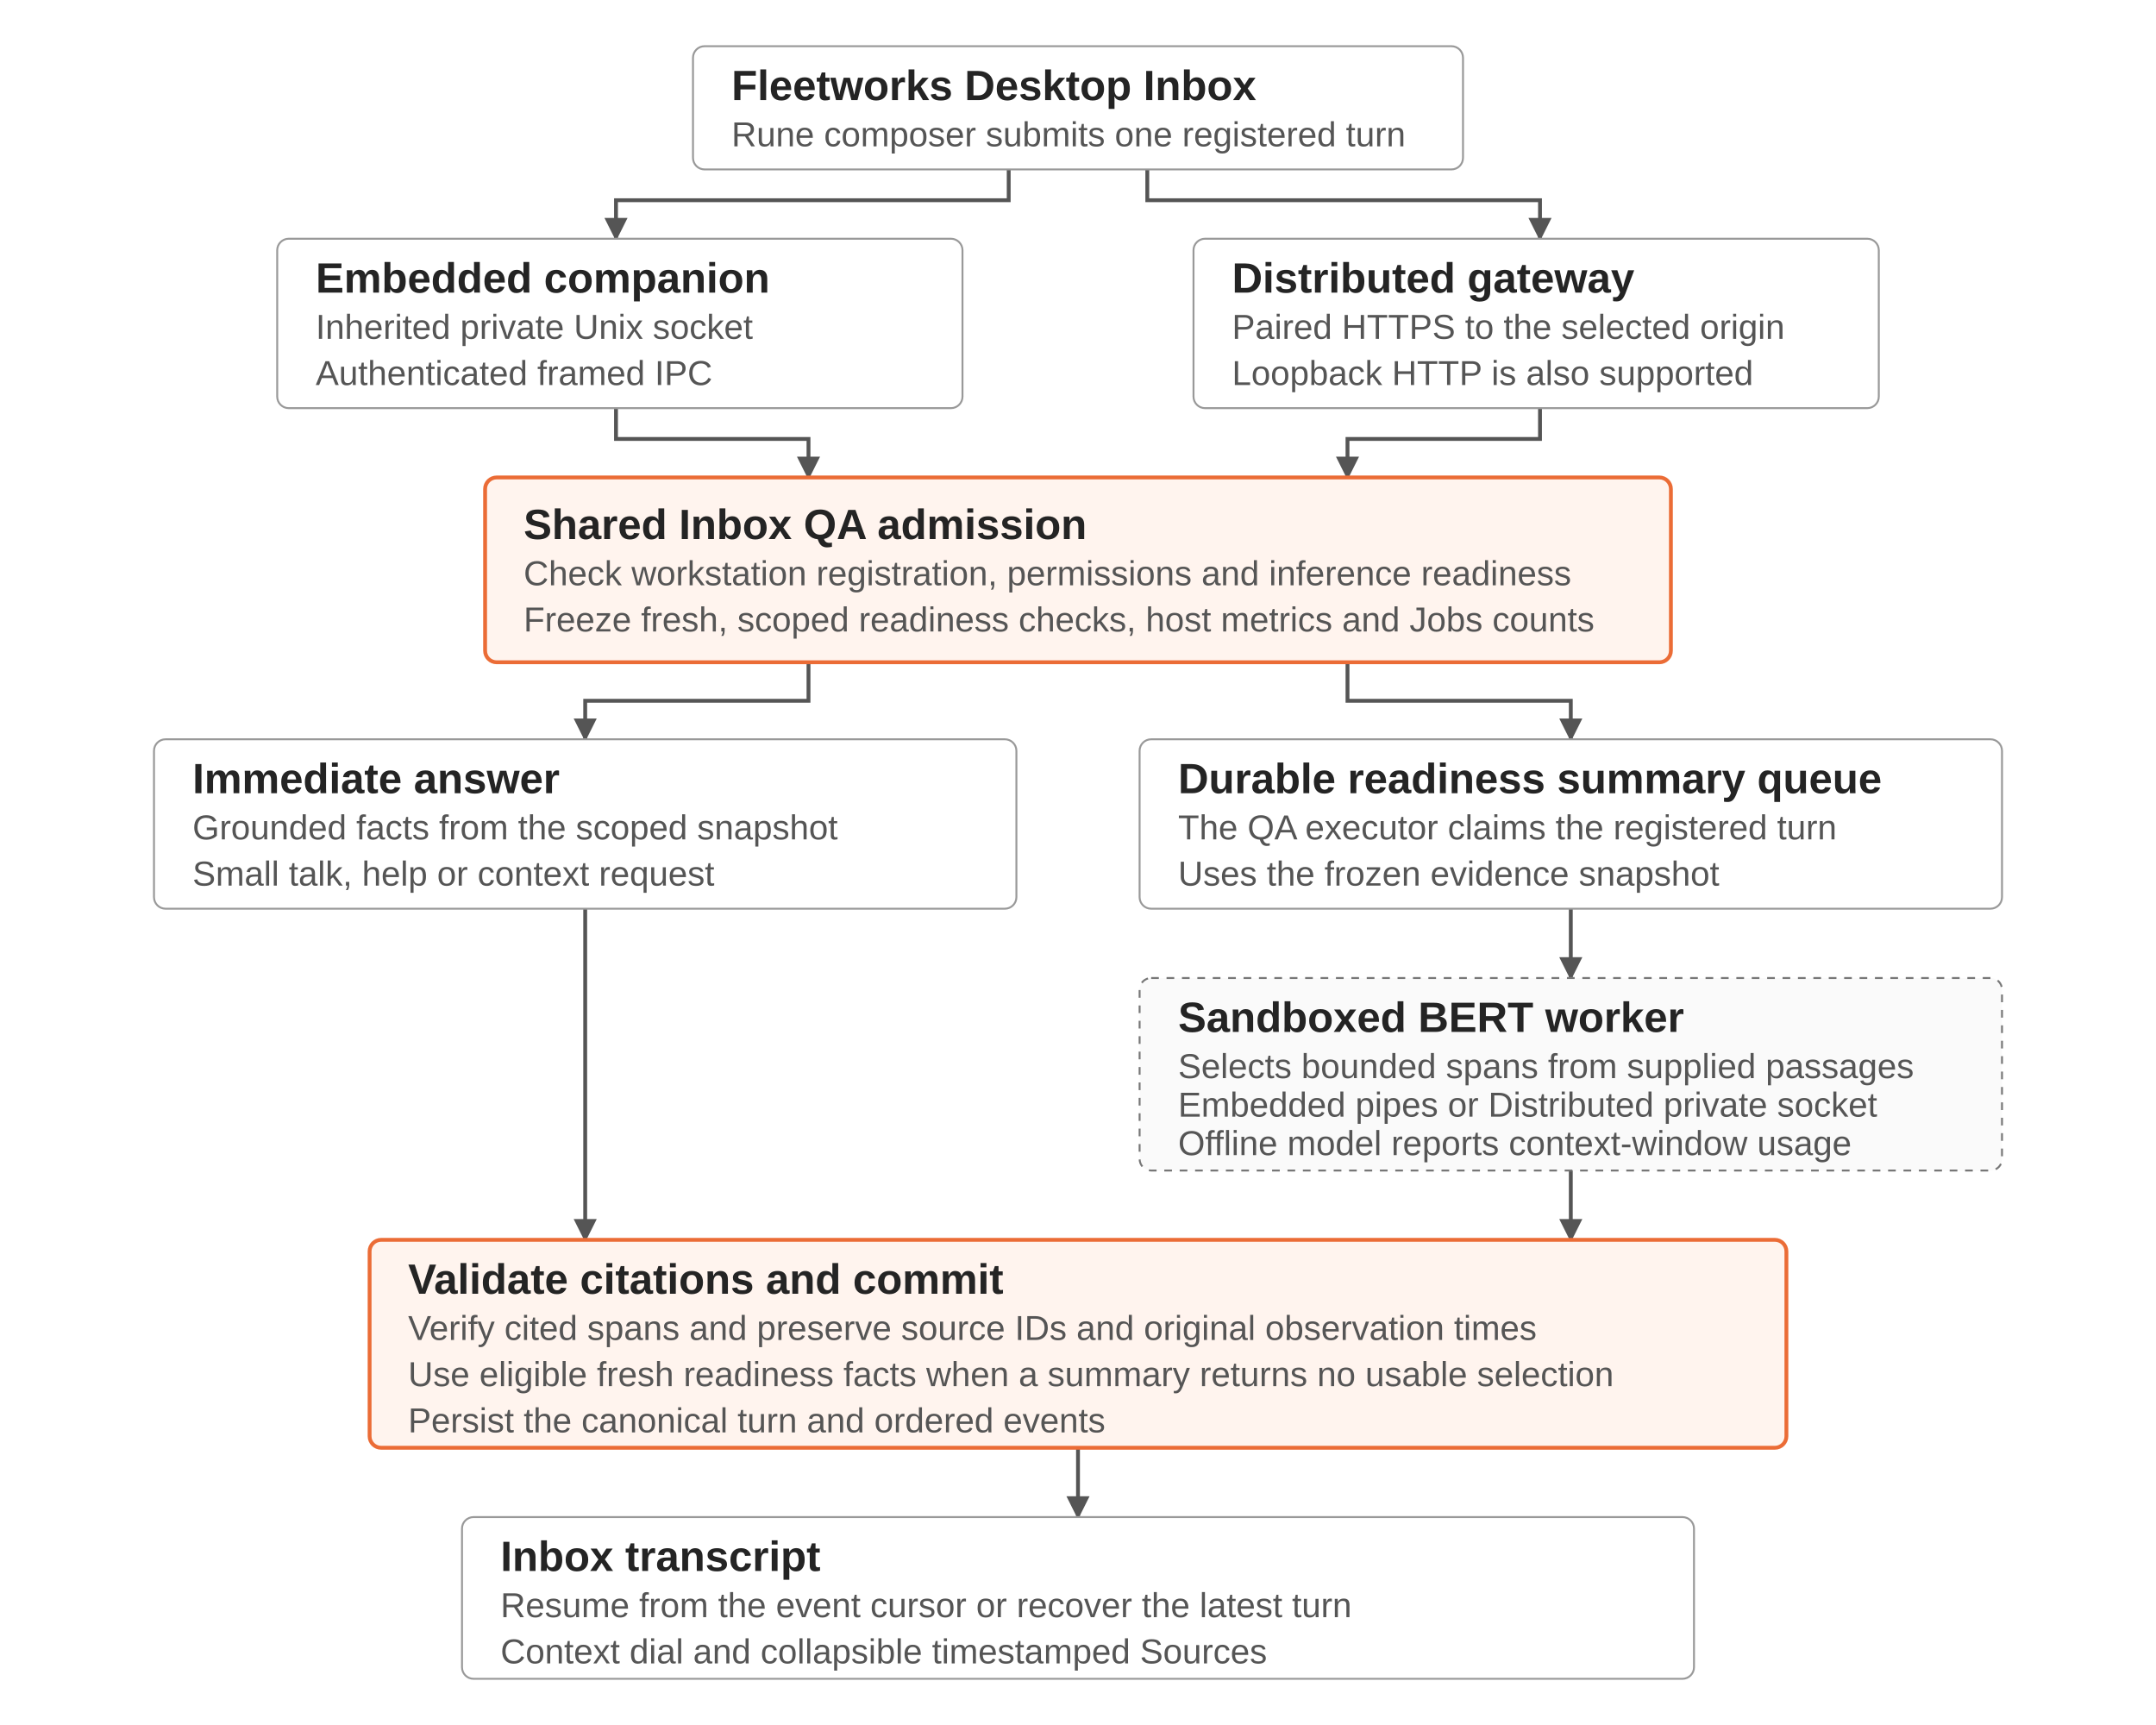
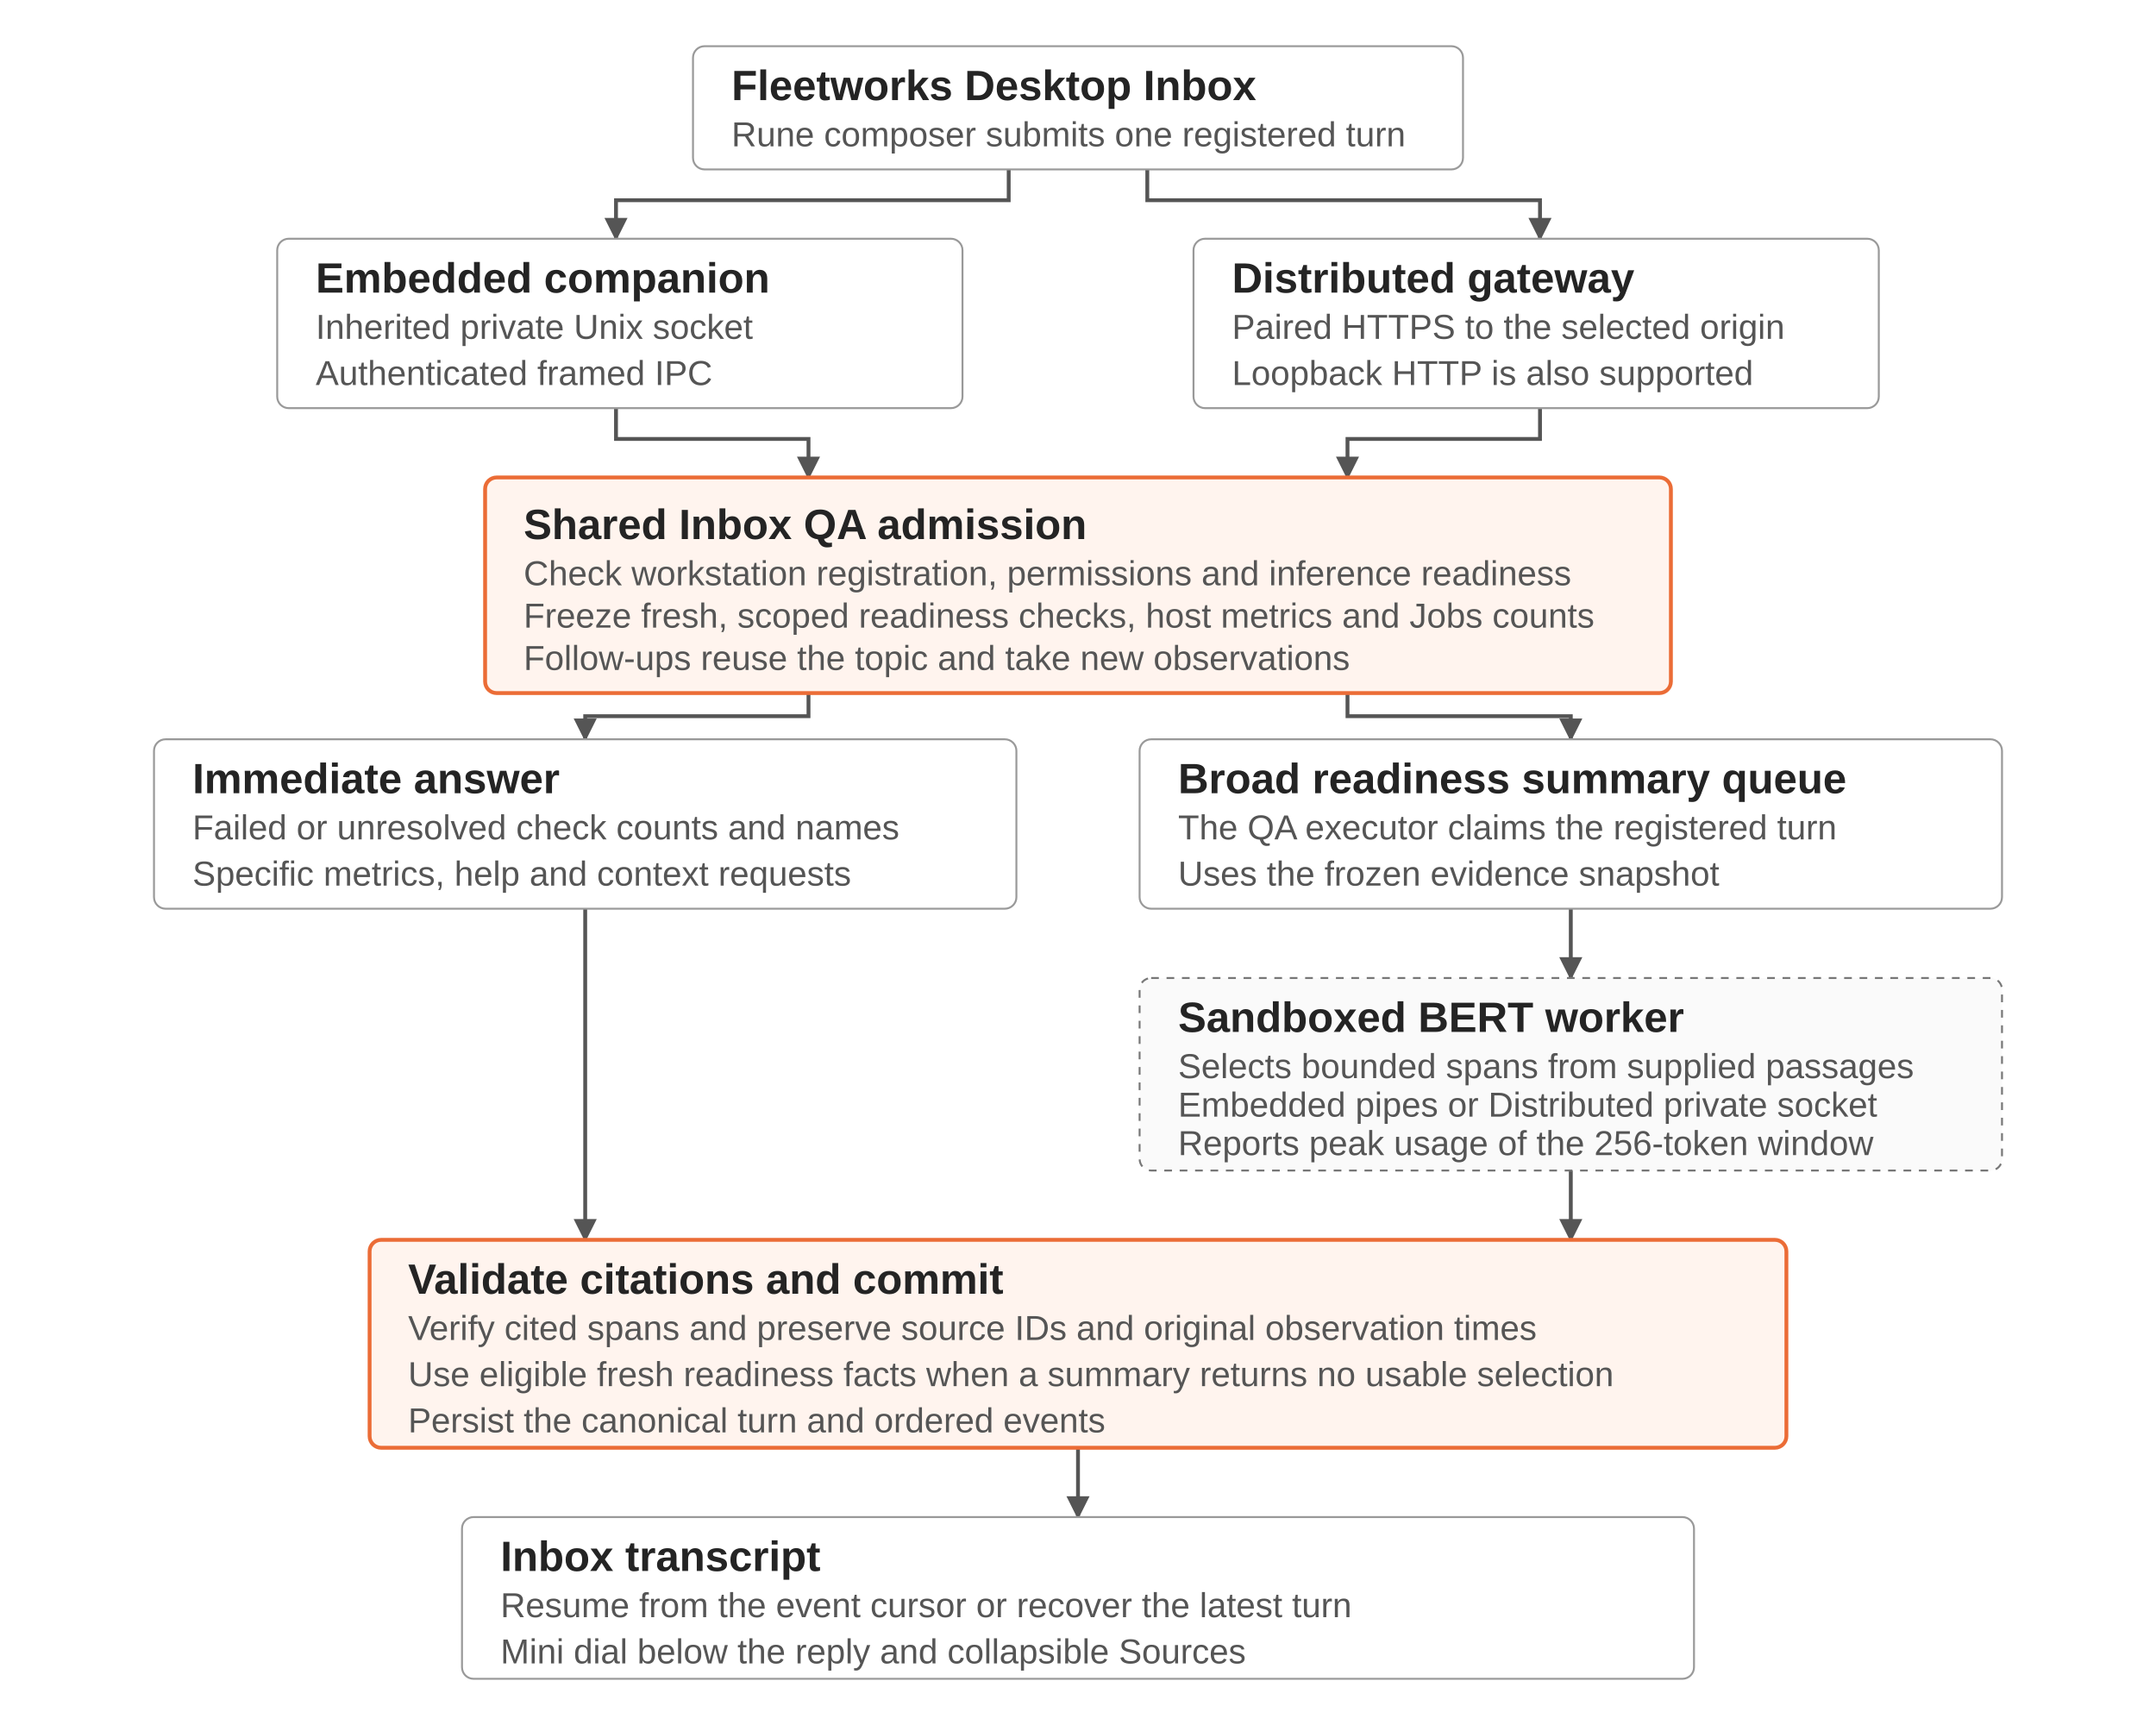
<svg xmlns="http://www.w3.org/2000/svg" viewBox="0 0 1120 896" role="img" aria-labelledby="inbox-prompt-flow-title inbox-prompt-flow-desc">
  <style>
    text{font-family:Geist,Arial,sans-serif;fill:#242424}
    .label{font-size:22px;font-weight:600}
    .note{font-size:18px;fill:#555}
    .node{fill:#fff;stroke:#999;stroke-width:1}
    .focus{fill:#fff4ee;stroke:#eb6c36;stroke-width:2}
    .isolated{fill:#fafafa;stroke:#777;stroke-width:1;stroke-dasharray:4 4}
    .wire{fill:none;stroke:#555;stroke-width:2;marker-end:url(#inbox-prompt-arrow)}
  </style>
  <defs>
    <marker id="inbox-prompt-arrow" viewBox="0 0 10 10" refX="9" refY="5" markerWidth="6" markerHeight="6" orient="auto">
      <path d="M 0 0 L 10 5 L 0 10 Z" fill="#555" />
    </marker>
  </defs>
  <rect width="1120" height="896" fill="#fff" />
  <g class="wire">
    <path d="M 524 88 V 104 H 320 V 124" />
    <path d="M 596 88 V 104 H 800 V 124" />
    <path d="M 320 212 V 228 H 420 V 248" />
    <path d="M 800 212 V 228 H 700 V 248" />
-     <path d="M 420 344 V 364 H 304 V 384" />
-     <path d="M 700 344 V 364 H 816 V 384" />
+     <path d="M 420 360 V 372 H 304 V 384" />
+     <path d="M 700 360 V 372 H 816 V 384" />
    <path d="M 304 472 V 644" />
    <path d="M 816 472 V 508" />
    <path d="M 816 608 V 644" />
    <path d="M 560 752 V 788" />
  </g>
  <g data-card="true">
    <rect x="360" y="24" width="400" height="64" rx="6" class="node" />
    <text x="380" y="52" class="label">Fleetworks Desktop Inbox</text>
    <text x="380" y="76" class="note">Rune composer submits one registered turn</text>
  </g>
  <g data-card="true">
    <rect x="144" y="124" width="356" height="88" rx="6" class="node" />
    <text x="164" y="152" class="label">Embedded companion</text>
    <text x="164" y="176" class="note">Inherited private Unix socket</text>
    <text x="164" y="200" class="note">Authenticated framed IPC</text>
  </g>
  <g data-card="true">
    <rect x="620" y="124" width="356" height="88" rx="6" class="node" />
    <text x="640" y="152" class="label">Distributed gateway</text>
    <text x="640" y="176" class="note">Paired HTTPS to the selected origin</text>
    <text x="640" y="200" class="note">Loopback HTTP is also supported</text>
  </g>
  <g data-card="true">
-     <rect x="252" y="248" width="616" height="96" rx="6" class="focus" />
+     <rect x="252" y="248" width="616" height="112" rx="6" class="focus" />
    <text x="272" y="280" class="label">Shared Inbox QA admission</text>
    <text x="272" y="304" class="note">Check workstation registration, permissions and inference readiness</text>
-     <text x="272" y="328" class="note">Freeze fresh, scoped readiness checks, host metrics and Jobs counts</text>
+     <text x="272" y="326" class="note">Freeze fresh, scoped readiness checks, host metrics and Jobs counts</text>
+     <text x="272" y="348" class="note">Follow-ups reuse the topic and take new observations</text>
  </g>
  <g data-card="true">
    <rect x="80" y="384" width="448" height="88" rx="6" class="node" />
    <text x="100" y="412" class="label">Immediate answer</text>
-     <text x="100" y="436" class="note">Grounded facts from the scoped snapshot</text>
-     <text x="100" y="460" class="note">Small talk, help or context request</text>
+     <text x="100" y="436" class="note">Failed or unresolved check counts and names</text>
+     <text x="100" y="460" class="note">Specific metrics, help and context requests</text>
  </g>
  <g data-card="true">
    <rect x="592" y="384" width="448" height="88" rx="6" class="node" />
-     <text x="612" y="412" class="label">Durable readiness summary queue</text>
+     <text x="612" y="412" class="label">Broad readiness summary queue</text>
    <text x="612" y="436" class="note">The QA executor claims the registered turn</text>
    <text x="612" y="460" class="note">Uses the frozen evidence snapshot</text>
  </g>
  <g data-card="true">
    <rect x="592" y="508" width="448" height="100" rx="6" class="isolated" />
    <text x="612" y="536" class="label">Sandboxed BERT worker</text>
    <text x="612" y="560" class="note">Selects bounded spans from supplied passages</text>
    <text x="612" y="580" class="note">Embedded pipes or Distributed private socket</text>
-     <text x="612" y="600" class="note">Offline model reports context-window usage</text>
+     <text x="612" y="600" class="note">Reports peak usage of the 256-token window</text>
  </g>
  <g data-card="true">
    <rect x="192" y="644" width="736" height="108" rx="6" class="focus" />
    <text x="212" y="672" class="label">Validate citations and commit</text>
    <text x="212" y="696" class="note">Verify cited spans and preserve source IDs and original observation times</text>
    <text x="212" y="720" class="note">Use eligible fresh readiness facts when a summary returns no usable selection</text>
    <text x="212" y="744" class="note">Persist the canonical turn and ordered events</text>
  </g>
  <g data-card="true">
    <rect x="240" y="788" width="640" height="84" rx="6" class="node" />
    <text x="260" y="816" class="label">Inbox transcript</text>
    <text x="260" y="840" class="note">Resume from the event cursor or recover the latest turn</text>
-     <text x="260" y="864" class="note">Context dial and collapsible timestamped Sources</text>
+     <text x="260" y="864" class="note">Mini dial below the reply and collapsible Sources</text>
  </g>
</svg>
